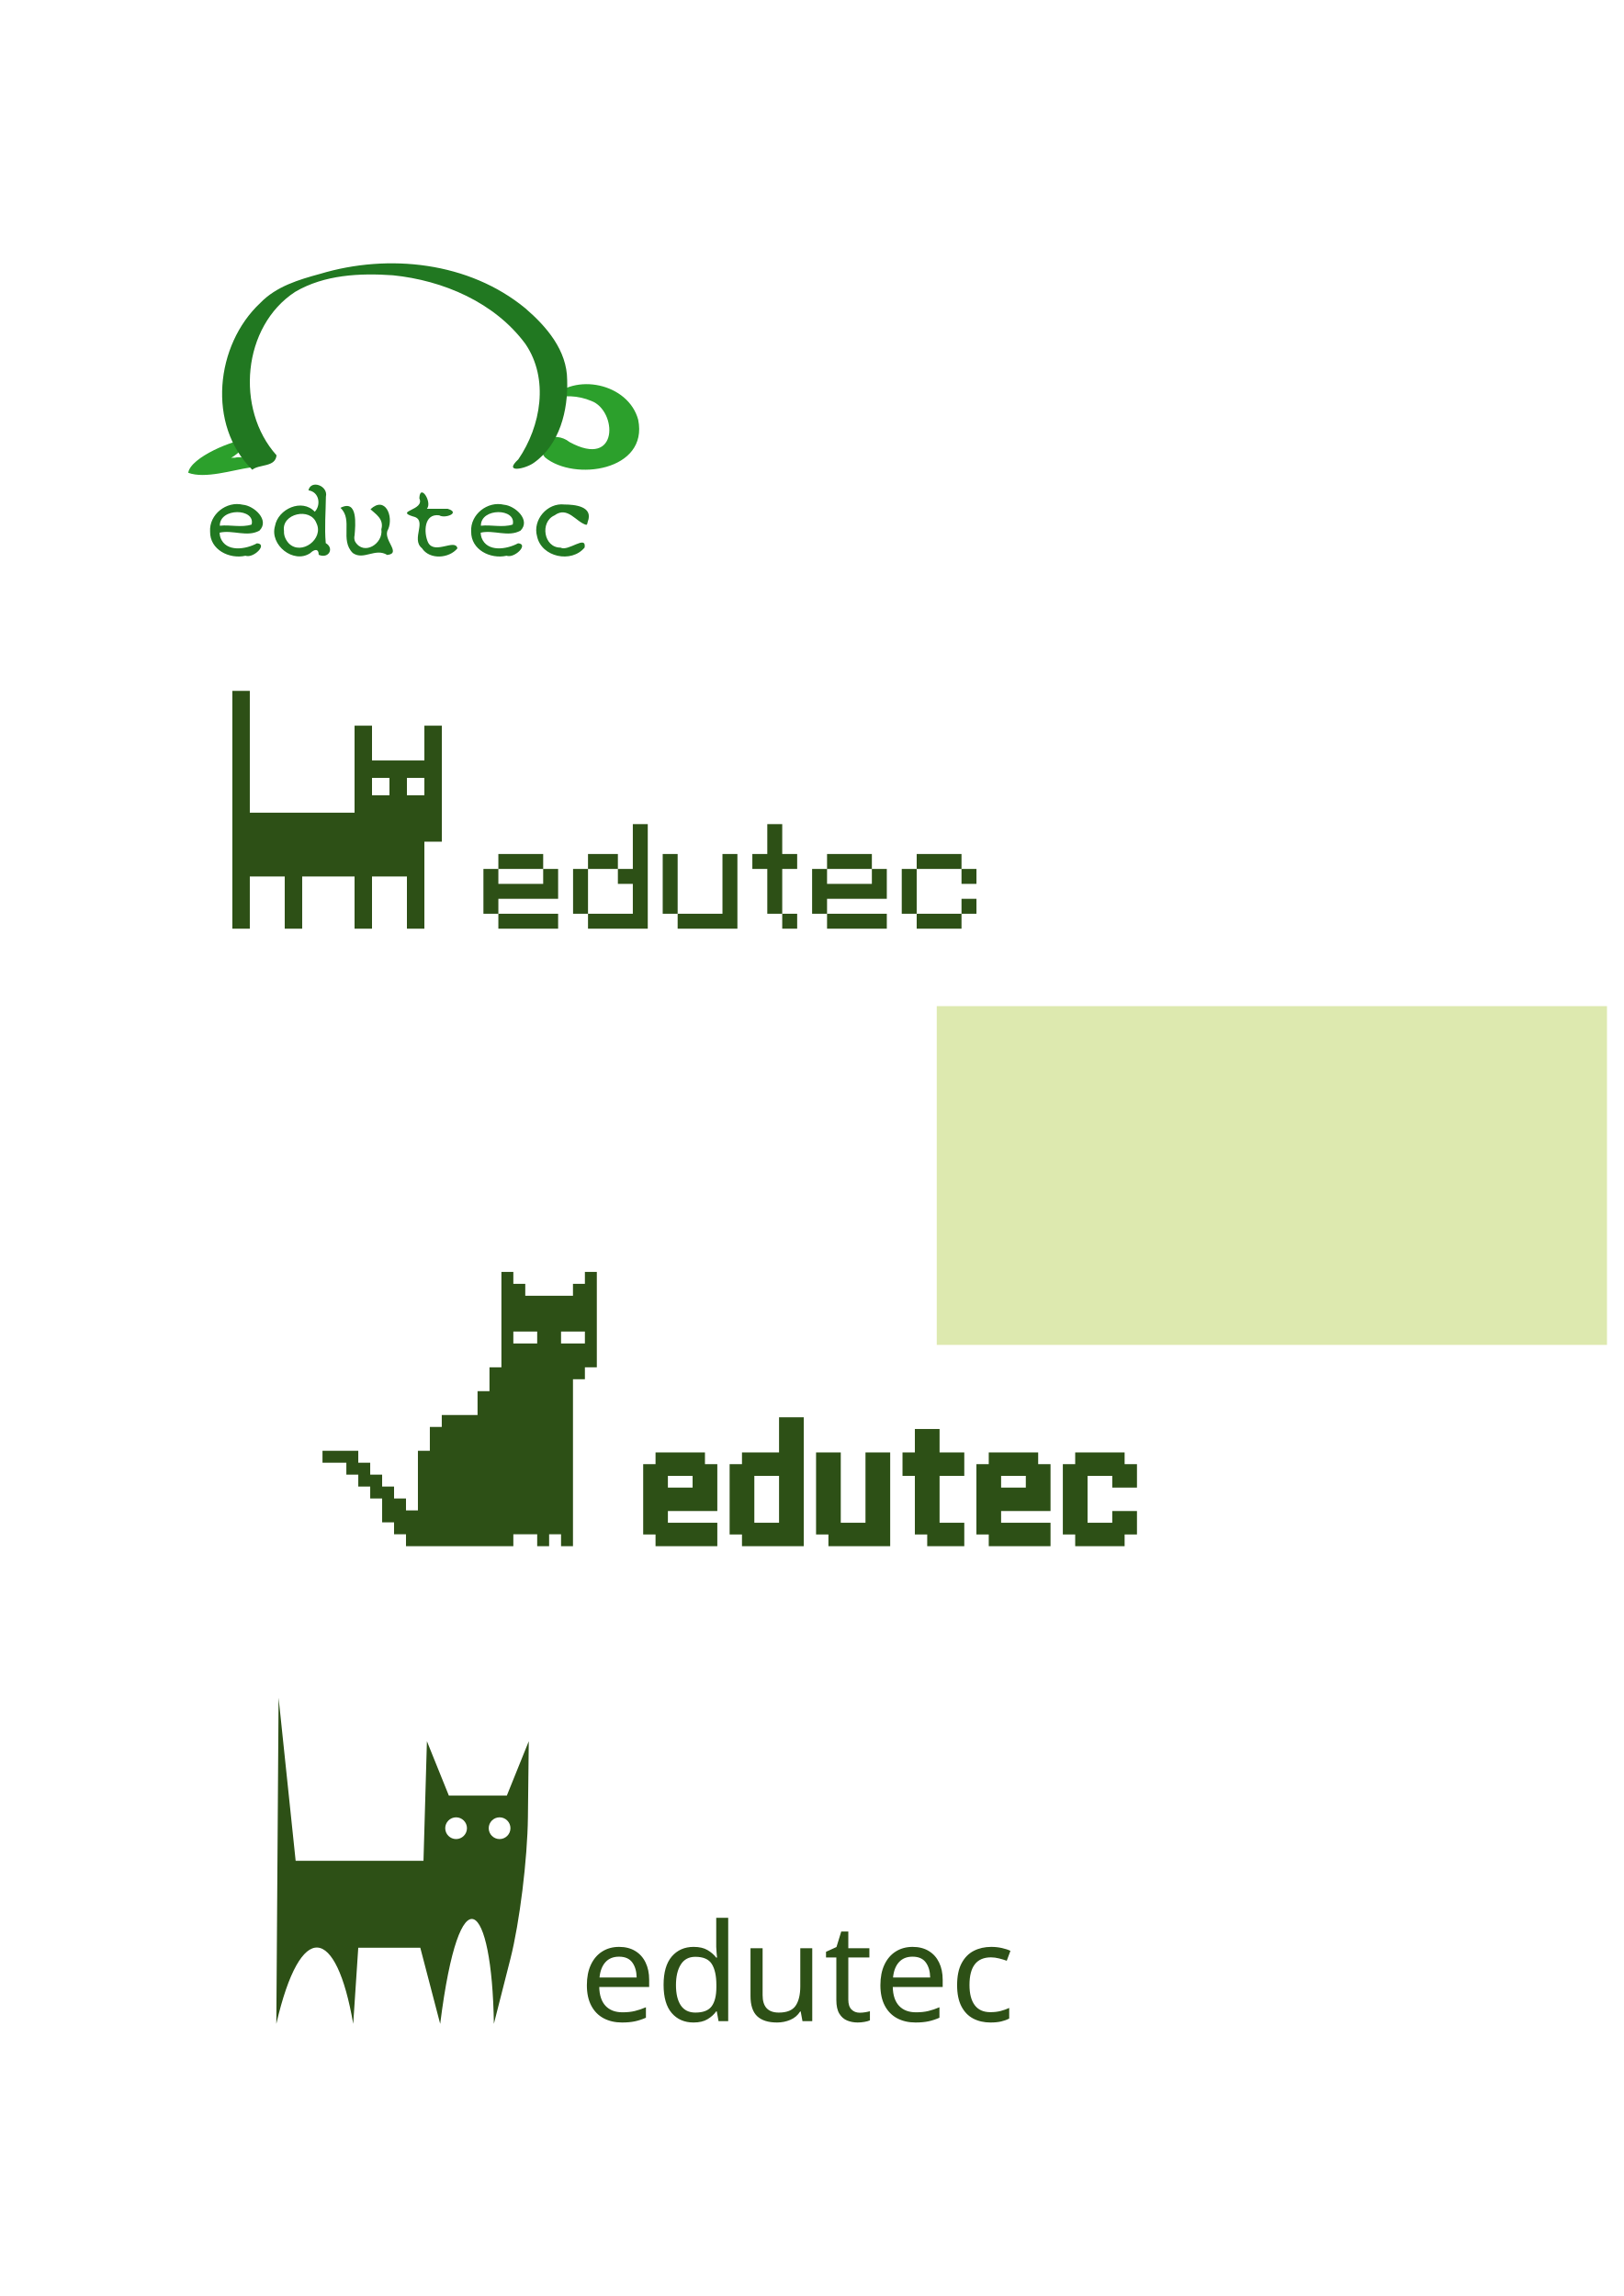
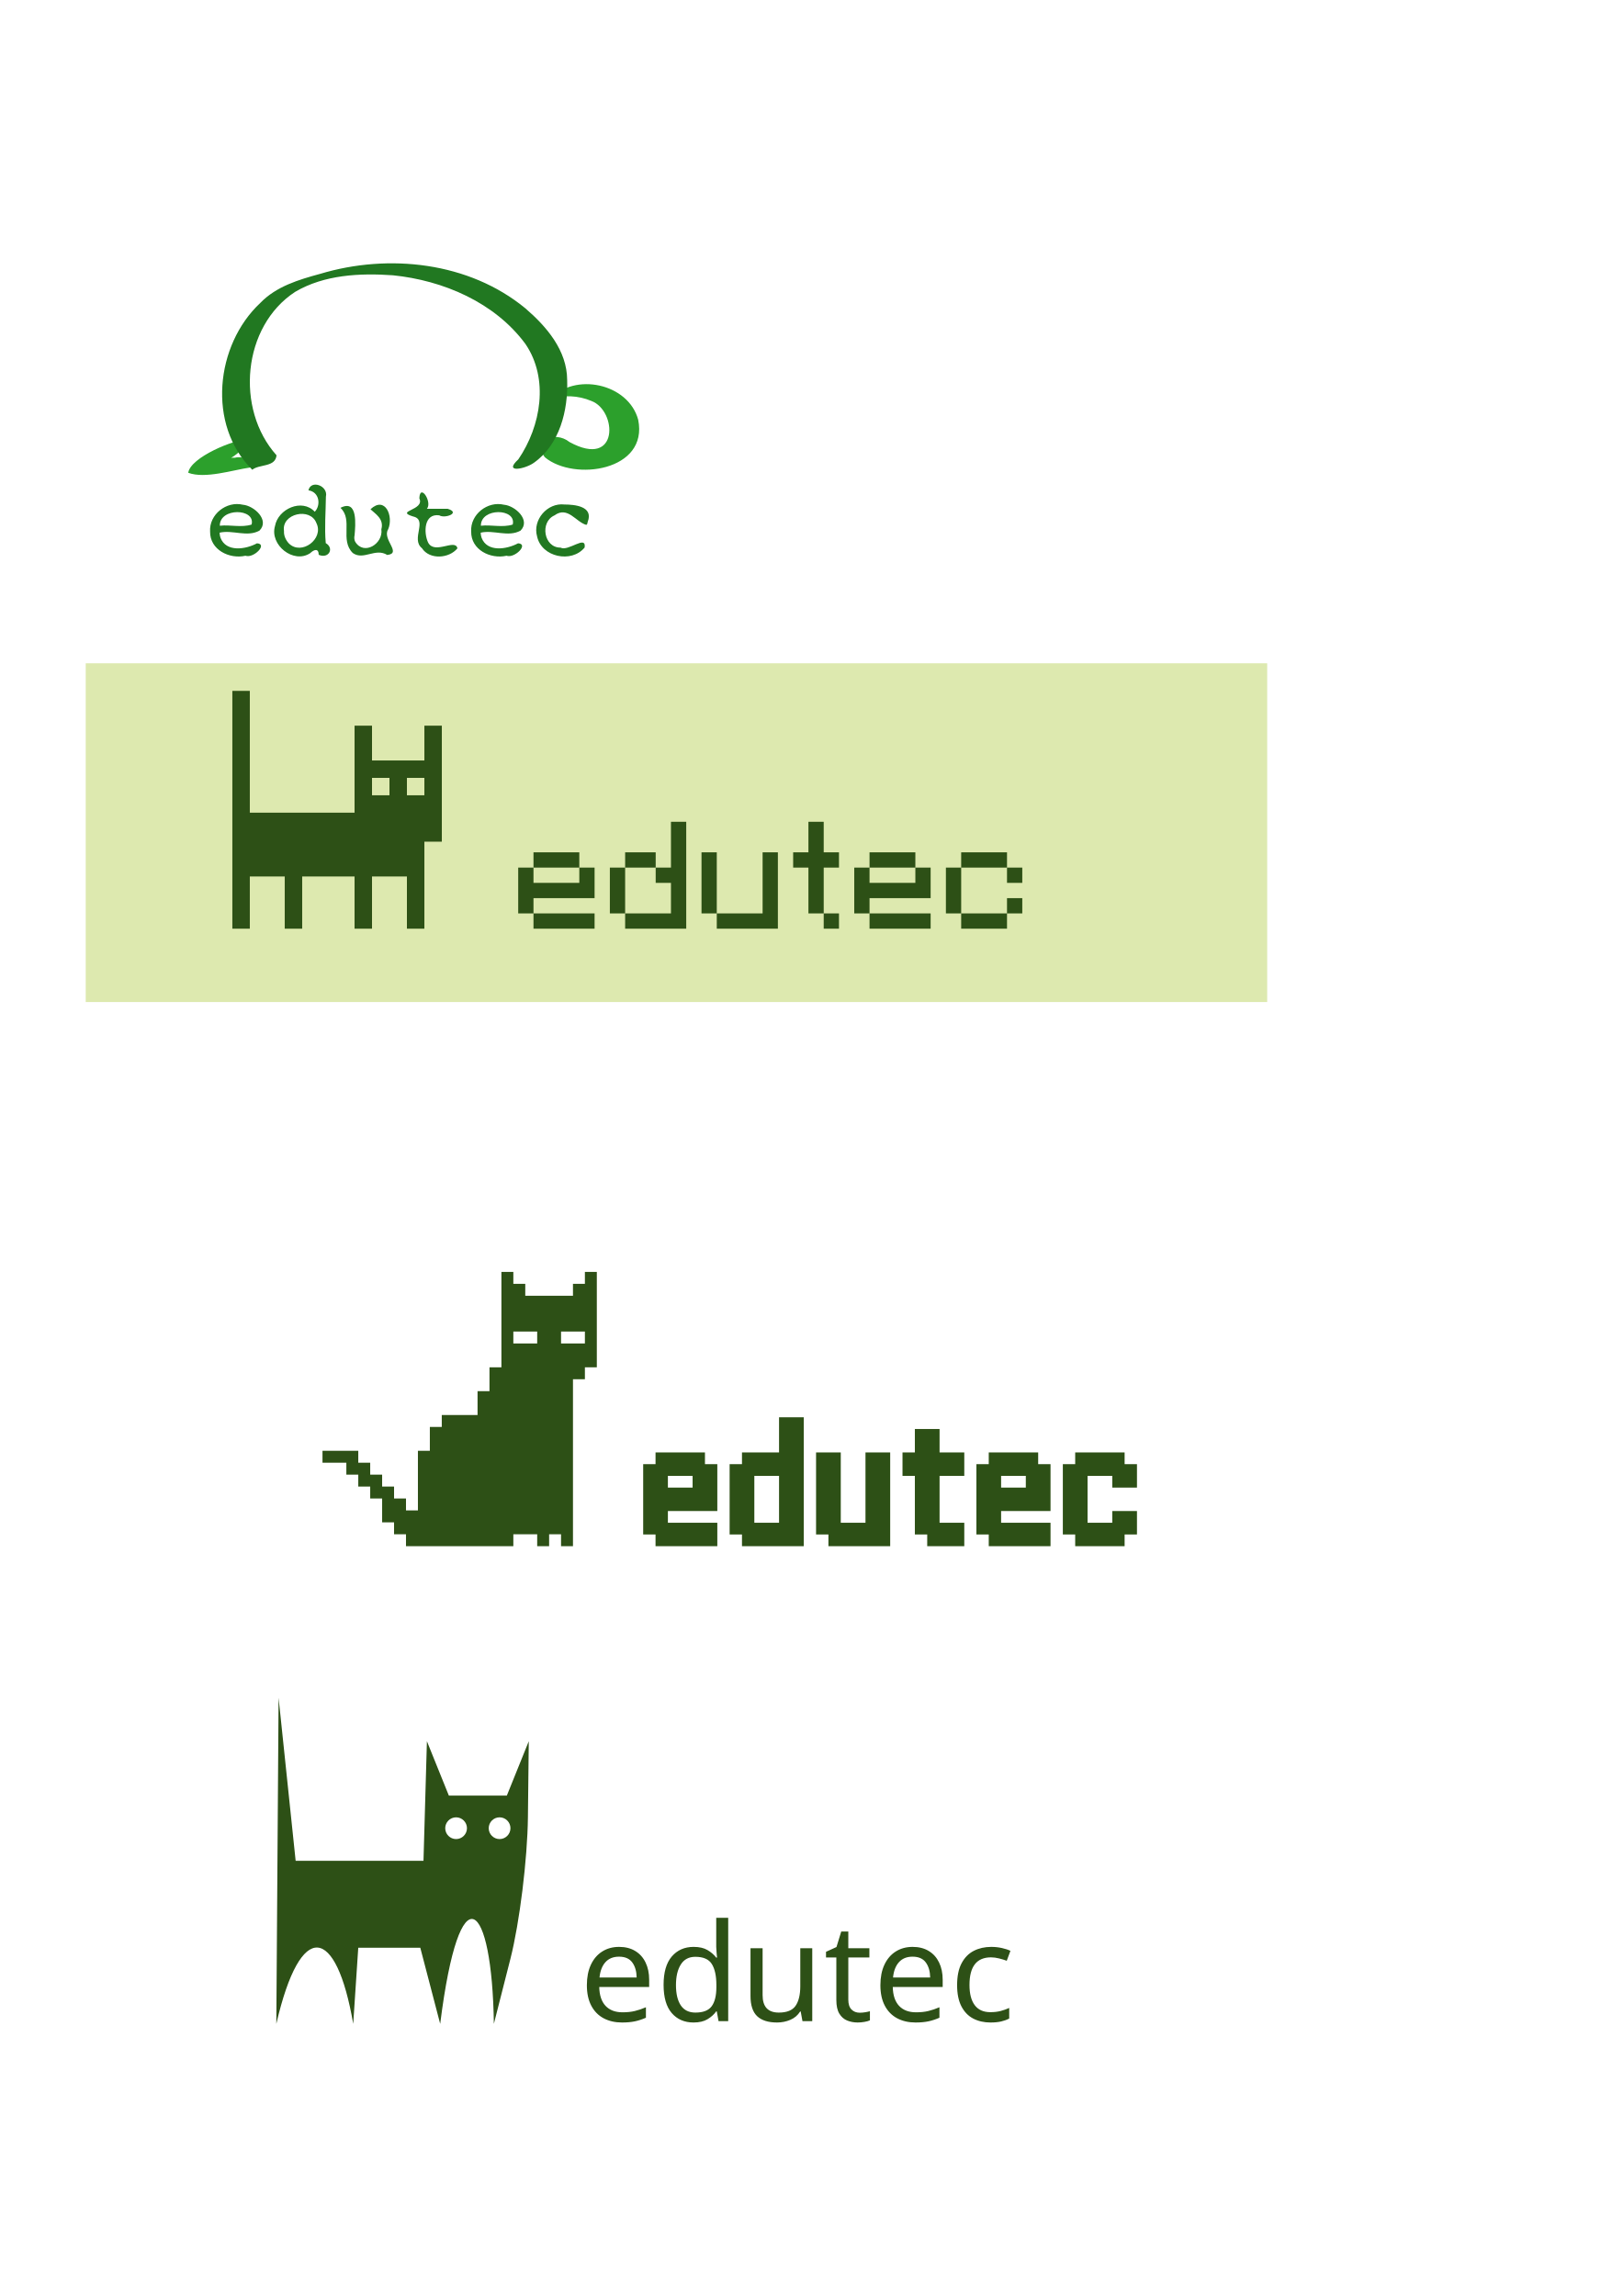
<svg xmlns="http://www.w3.org/2000/svg" width="744.094" height="1052.362" id="svg2" version="1.1">
  <defs id="defs4">
    </defs>
  <g id="capa1">
-     <rect style="fill:#dde9af;fill-opacity:1;stroke:none" id="rect3192" width="307.143" height="155.271" x="429.286" y="461.155" />
+     <rect style="fill:#dde9af;fill-opacity:1;stroke:none" id="rect3192" width="541.429" height="155.271" x="39.286" y="304.012" />
    <g id="g3256" transform="translate(23.23351,51.51778)">
      <path id="path5387" d="m 90.311,149.887 c -3.395,8.686 -13.832,11.669 -22.13,13.662 -1.355,-1.993 11.665,-5.513 16.188,-5.259 4.969,-1.402 13.676,3.716 6.839,4.503 -7.66,1.098 -20.486,5.286 -28.178,2.387 0.996,-7.095 21.073,-15.341 27.281,-15.293 z" style="fill:#2ca02c;fill-opacity:1;stroke:none" />
      <path id="path5405" d="m 228.618,131.624 c 11.456,-12.72 36.115,-7.431 40.608,9.232 4.803,23.47 -29.35,28.336 -42.725,17.248 -6.131,-7.694 4.47,-12.453 11.254,-7.015 22.846,12.484 21.915,-14.482 9.978,-18.844 -5.949,-2.518 -13.035,-2.924 -19.115,-0.621 z" style="fill:#2ca02c;fill-opacity:1;stroke:none" />
      <path id="text5444" d="m 77.5,189.452 c -0.085,-8.412 16.468,-8.045 14.57,-0.547 -4.712,1.505 -9.749,-0.009 -14.57,0.547 z m -0.099,3.182 c 6.016,-1.408 12.578,2.195 18.254,-0.935 4.843,-4.817 -2.469,-11.453 -7.588,-11.873 -7.51,-1.819 -15.519,4.462 -15.017,12.309 -0.124,8.36 8.864,12.745 16.209,11.066 3.687,1.349 10.382,-5.389 5.277,-5.691 -5.124,2.779 -14.161,4.217 -16.728,-2.568 -0.249,-0.747 -0.395,-1.521 -0.406,-2.309 z m 29.513,-0.746 c -1.274,-8.024 12.096,-11.052 14.862,-3.632 3.556,7.166 -6.812,14.996 -12.604,9.336 -1.421,-1.515 -2.406,-3.591 -2.258,-5.704 z m 15.911,10.889 c 4.603,1.978 7.252,-3.028 3.226,-5.361 -0.632,-7.079 -0.002,-14.209 0.066,-21.266 1.178,-5.034 -6.882,-7.964 -7.994,-2.926 5.132,0.766 5.736,6.916 2.89,9.819 -5.839,-6.278 -16.842,-1.31 -18.223,6.529 -2.555,8.678 8.527,17.542 16.149,12.435 1.713,-1.663 3.844,-2.385 3.885,0.771 z m 16.436,-8.95 c 0.391,-4.686 1.611,-16.747 -6.468,-12.579 5.885,5.493 -0.386,14.746 5.648,20.706 4.961,3.522 10.299,-2.521 15.794,0.894 6.908,-0.794 -2.527,-7.183 0.432,-11.803 2.529,-5.96 -1.399,-15.44 -8.121,-9.148 2.152,2.072 6.305,4.383 4.987,9.169 0.971,6.626 -8.043,12.28 -12.008,5.683 -0.445,-0.91 -0.494,-1.955 -0.265,-2.922 z m 42.689,-12.132 c -3.182,0 -6.364,0 -9.546,0 2.591,-3.076 -3.182,-11.947 -3.465,-4.787 2.617,5.551 -11.457,5.671 -2.861,8.299 6.92,1.524 -1.205,10.342 4.051,14.529 3.49,5.411 12.441,4.77 16.259,0.076 -0.93,-4.673 -10.568,3.12 -13.467,-2.746 -2.008,-4.358 -1.949,-13.358 5.146,-12.385 2.539,1.619 10.003,-1.132 3.883,-2.986 z m 15.193,7.757 c -0.075,-8.396 16.431,-8.066 14.584,-0.548 -4.709,1.505 -9.763,-0.007 -14.584,0.548 z m -0.099,3.182 c 6.016,-1.408 12.578,2.195 18.254,-0.935 4.843,-4.817 -2.469,-11.453 -7.588,-11.873 -7.51,-1.819 -15.519,4.462 -15.017,12.309 -0.124,8.36 8.864,12.745 16.209,11.066 3.685,1.346 10.385,-5.383 5.275,-5.695 -5.122,2.764 -14.159,4.243 -16.721,-2.553 -0.251,-0.75 -0.391,-1.529 -0.412,-2.318 z m 49.053,-4.972 c 2.777,-7.162 -6.017,-7.921 -10.687,-7.944 -7.832,-0.909 -14.666,7.066 -12.517,14.616 2.009,9.536 15.797,12.43 21.796,5.089 0.871,-5.974 -7.588,2.014 -11.038,0.052 -7.74,0.077 -9.559,-11.779 -2.774,-14.772 6.087,-4.44 9.865,3.139 14.612,4.368 l 0.403,-0.491 0.206,-0.92 0,0 z" style="font-size:49.721px;font-style:normal;font-variant:normal;font-weight:normal;font-stretch:normal;line-height:125%;letter-spacing:0px;word-spacing:0px;fill:#217821;fill-opacity:1;stroke:none;font-family:Courier 10 Pitch;-inkscape-font-specification:Courier 10 Pitch" />
      <path id="path5385" d="m 92.367,163.787 c -20.829,-20.471 -16.88,-57.213 3.662,-76.434 7.364,-7.635 17.63,-10.672 27.524,-13.374 31.351,-9.416 68.193,-5.423 93.967,15.818 9.738,8.37 19.119,19.304 19.161,32.875 0.494,13.835 -3.419,29.692 -15.365,37.994 -3.886,2.786 -14.091,4.863 -7.016,-1.639 10.402,-15.226 14.143,-36.919 3.248,-52.904 -14.041,-19.03 -37.66,-29.125 -60.714,-31.466 -15.11,-1.062 -31.445,-0.28 -44.793,7.587 -24.233,15.804 -27.509,53.794 -8.545,74.921 -0.542,5.562 -7.835,3.975 -11.13,6.621 z" style="fill:#217821;fill-opacity:1;stroke:none" />
    </g>
    <path style="fill:#2d5016;fill-opacity:1;stroke:none" d="m 106.481,316.659 0,55.829 0,29.244 0,23.927 8,0 0,-23.927 16,0 0,23.927 8,0 0,-23.927 24,0 0,23.927 8,0 0,-23.927 16,0 0,23.927 8,0 0,-23.927 0,-15.951 8,0 0,-37.22 0,-15.951 -8,0 0,15.951 -24,0 0,-15.951 -8,0 0,15.951 0,23.927 -48,0 0,-55.829 -8,0 z m 64,39.878 8,0 0,7.976 -8,0 0,-7.976 z m 16,0 8,0 0,7.976 -8,0 0,-7.976 z" id="rect6639" />
-     <g style="font-size:120px;font-style:normal;font-weight:normal;line-height:125%;letter-spacing:0px;word-spacing:0px;fill:#2d5016;fill-opacity:1;stroke:none;font-family:Sans" id="text6745" transform="matrix(0.4564461,0,0,0.4564461,-249.1752,-4.186647)">
+     <g style="font-size:120px;font-style:normal;font-weight:normal;line-height:125%;letter-spacing:0px;word-spacing:0px;fill:#2d5016;fill-opacity:1;stroke:none;font-family:Sans" id="text6745" transform="matrix(0.4666667,0,0,0.4666667,-243.7723,-13.81164)">
      <path d="m 1046.257,941.724 0,-15 60,0 0,15 -60,0 m -15,-15 0,-45 15,0 0,15 45,0 0,-15 15,0 0,30 -60,0 0,15 -15,0 m 15,-45 0,-15 45,0 0,15 -45,0" style="font-variant:normal;font-stretch:normal;fill:#2d5016;font-family:Minecraftia;-inkscape-font-specification:Minecraftia" id="path3045" />
      <path d="m 1121.257,926.724 0,-45 15,0 0,45 -15,0 m 15,-45 0,-15 30,0 0,15 -30,0 m 0,60 0,-15 45,0 0,-30 -15,0 0,-15 15,0 0,-45 15,0 0,105 -60,0" style="font-variant:normal;font-stretch:normal;fill:#2d5016;font-family:Minecraftia;-inkscape-font-specification:Minecraftia" id="path3047" />
      <path d="m 1211.257,926.724 0,-60 15,0 0,60 -15,0 m 15,15 0,-15 45,0 0,-60 15,0 0,75 -60,0" style="font-variant:normal;font-stretch:normal;fill:#2d5016;font-family:Minecraftia;-inkscape-font-specification:Minecraftia" id="path3049" />
      <path d="m 1331.257,941.724 0,-15 15,0 0,15 -15,0 m -15,-15 0,-45 -15,0 0,-15 15,0 0,-30 15,0 0,30 15,0 0,15 -15,0 0,45 -15,0" style="font-variant:normal;font-stretch:normal;fill:#2d5016;font-family:Minecraftia;-inkscape-font-specification:Minecraftia" id="path3051" />
      <path d="m 1376.257,941.724 0,-15 60,0 0,15 -60,0 m -15,-15 0,-45 15,0 0,15 45,0 0,-15 15,0 0,30 -60,0 0,15 -15,0 m 15,-45 0,-15 45,0 0,15 -45,0" style="font-variant:normal;font-stretch:normal;fill:#2d5016;font-family:Minecraftia;-inkscape-font-specification:Minecraftia" id="path3053" />
      <path d="m 1466.257,941.724 0,-15 45,0 0,15 -45,0 m 45,-15 0,-15 15,0 0,15 -15,0 m -60,0 0,-45 15,0 0,45 -15,0 m 60,-30 0,-15 15,0 0,15 -15,0 m -45,-15 0,-15 45,0 0,15 -45,0" style="font-variant:normal;font-stretch:normal;fill:#2d5016;font-family:Minecraftia;-inkscape-font-specification:Minecraftia" id="path3055" />
    </g>
    <g id="g3247" transform="translate(54.28571,250)">
      <path id="path6611" d="m 72.344,677.627 0.519,-74.733 0.519,-74.733 3.909,37.366 3.909,37.366 29.292,0 29.292,0 0.787,-27.402 0.787,-27.402 5.026,12.455 5.026,12.455 13.286,0 13.286,0 5.026,-12.455 5.026,-12.455 -0.392,34.875 c -0.216,19.181 -3.815,48.327 -7.999,64.768 l -7.607,29.893 c -0.78,-56.4 -15.626,-71.364 -24.598,0 -3.038,-11.625 -6.076,-23.25 -9.114,-34.875 l -14.216,0 -14.216,0 c -0.771,11.625 -1.541,23.25 -2.312,34.875 -7.725,-44.952 -24.086,-48.285 -35.234,0 z m 82.385,-84.697 c 2.74,0 4.982,-2.242 4.982,-4.982 0,-2.74 -2.242,-4.982 -4.982,-4.982 -2.74,0 -4.982,2.242 -4.982,4.982 0,2.74 2.242,4.982 4.982,4.982 z m 19.929,0 c 2.74,0 4.982,-2.242 4.982,-4.982 0,-2.74 -2.242,-4.982 -4.982,-4.982 -2.74,0 -4.982,2.242 -4.982,4.982 0,2.74 2.242,4.982 4.982,4.982 z" style="fill:#2d5016;fill-opacity:1" />
      <text id="text3009" y="676.38" x="211.238" style="font-size:62.332px;font-style:normal;font-weight:normal;line-height:125%;letter-spacing:0px;word-spacing:0px;fill:#2d5016;fill-opacity:1;stroke:none;font-family:Sans" xml:space="preserve">
        <tspan style="font-style:normal;font-variant:normal;font-weight:normal;font-stretch:normal;fill:#2d5016;fill-opacity:1;font-family:Prosto One;-inkscape-font-specification:Prosto One" y="676.38" x="211.238" id="tspan3011">edutec</tspan>
      </text>
    </g>
    <path style="font-size:40px;font-style:normal;font-weight:normal;line-height:125%;letter-spacing:-0.07px;word-spacing:0px;fill:#2d5016;fill-opacity:1;stroke:none;font-family:Sans" d="m 273.508,582.975 0,10.932 0,32.795 -5.466,0 0,5.466 -5.466,0 0,71.056 0,5.466 -5.466,0 0,-5.466 -5.466,0 0,5.466 -5.466,0 0,-5.466 -10.932,0 0,5.466 -43.727,0 -5.466,0 0,-5.466 -5.466,0 0,-5.466 -5.466,0 0,-10.932 -5.466,0 0,-5.466 -5.466,0 0,-5.466 -5.466,0 0,-5.466 -10.932,0 0,-5.466 10.932,0 5.466,0 0,5.466 5.466,0 0,5.466 5.466,0 0,5.466 5.466,0 0,5.466 5.466,0 0,5.466 5.466,0 0,-27.329 5.466,0 0,-10.932 5.466,0 0,-5.466 16.398,0 0,-10.932 5.466,0 0,-5.466 0,-5.466 5.466,0 0,-32.795 0,-10.932 5.466,0 0,5.466 5.466,0 0,5.466 21.863,0 0,-5.466 5.466,0 0,-5.466 5.466,0 z m -5.466,27.329 -10.932,0 0,5.466 10.932,0 0,-5.466 z m -21.863,0 -10.932,0 0,5.466 10.932,0 0,-5.466 z" id="rect3073" />
    <g style="font-size:40px;font-style:normal;font-weight:normal;line-height:125%;letter-spacing:-0.07px;word-spacing:0px;fill:#2d5016;fill-opacity:1;stroke:none;font-family:Sans" transform="matrix(2.831004,0,0,2.685714,-311.6902,-1811.088)" id="g3054">
      <g style="fill:#2d5016;fill-opacity:1" transform="translate(-0.94759,0)" id="g3062">
        <path id="path3024" style="font-variant:normal;font-stretch:normal;fill:#2d5016;fill-opacity:1;font-family:Mini Pixel-7;-inkscape-font-specification:Mini Pixel-7" d="m 215.162,924.215 2,0 0,-2 8,0 0,2 2,0 0,8 -8,0 0,2 8,0 0,4 -10,0 0,-2 -2,0 0,-12 m 4,2 0,2 4,0 0,-2 -4,0" />
        <path id="path3026" style="font-variant:normal;font-stretch:normal;fill:#2d5016;fill-opacity:1;font-family:Mini Pixel-7;-inkscape-font-specification:Mini Pixel-7" d="m 229.155,924.215 2,0 0,-2 6,0 0,-6 4,0 0,22 -10,0 0,-2 -2,0 0,-12 m 4,10 4,0 0,-8 -4,0 0,8" />
        <path id="path3028" style="font-variant:normal;font-stretch:normal;fill:#2d5016;fill-opacity:1;font-family:Mini Pixel-7;-inkscape-font-specification:Mini Pixel-7" d="m 243.147,922.215 4,0 0,12 4,0 0,-12 4,0 0,16 -10,0 0,-2 -2,0 0,-14" />
        <path id="path3030" style="font-variant:normal;font-stretch:normal;fill:#2d5016;fill-opacity:1;font-family:Mini Pixel-7;-inkscape-font-specification:Mini Pixel-7" d="m 257.14,922.215 2,0 0,-4 4,0 0,4 4,0 0,4 -4,0 0,8 4,0 0,4 -6,0 0,-2 -2,0 0,-10 -2,0 0,-4" />
        <path id="path3032" style="font-variant:normal;font-stretch:normal;fill:#2d5016;fill-opacity:1;font-family:Mini Pixel-7;-inkscape-font-specification:Mini Pixel-7" d="m 269.101,924.215 2,0 0,-2 8,0 0,2 2,0 0,8 -8,0 0,2 8,0 0,4 -10,0 0,-2 -2,0 0,-12 m 4,2 0,2 4,0 0,-2 -4,0" />
        <path id="path3034" style="font-variant:normal;font-stretch:normal;fill:#2d5016;fill-opacity:1;font-family:Mini Pixel-7;-inkscape-font-specification:Mini Pixel-7" d="m 283.094,924.215 2,0 0,-2 8,0 0,2 2,0 0,4 -4,0 0,-2 -4,0 0,8 4,0 0,-2 4,0 0,4 -2,0 0,2 -8,0 0,-2 -2,0 0,-12" />
      </g>
    </g>
  </g>
</svg>
